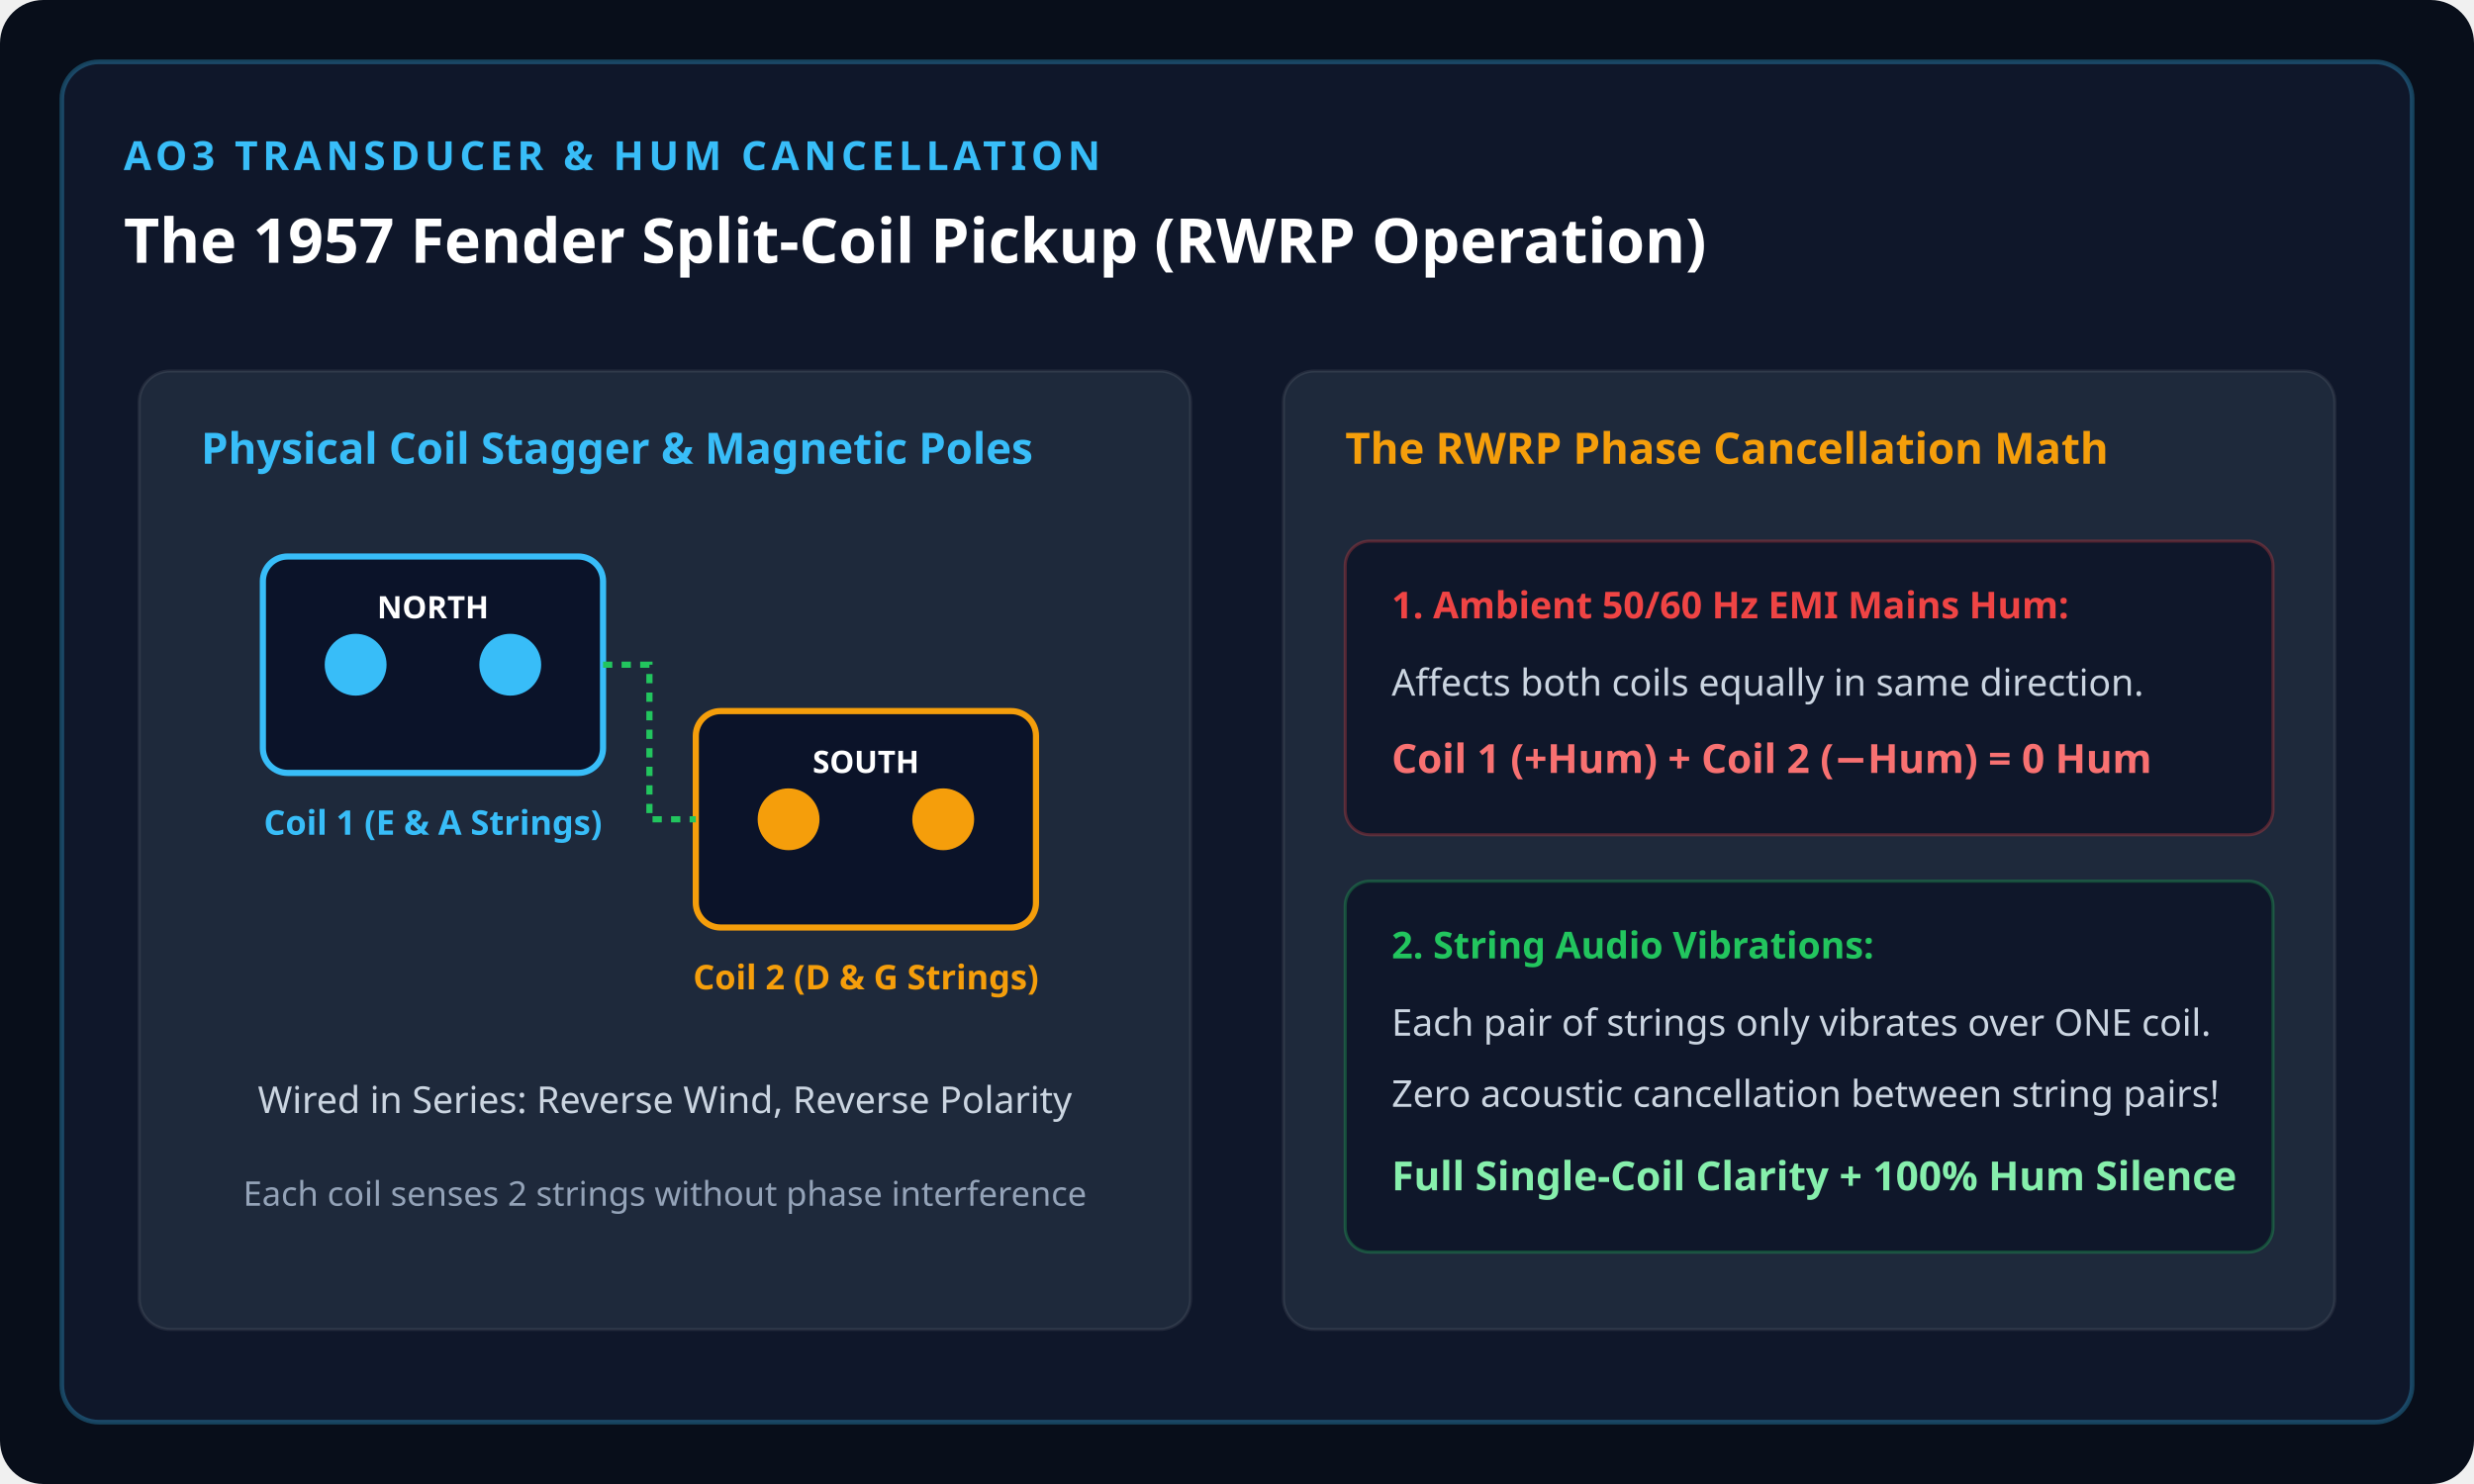
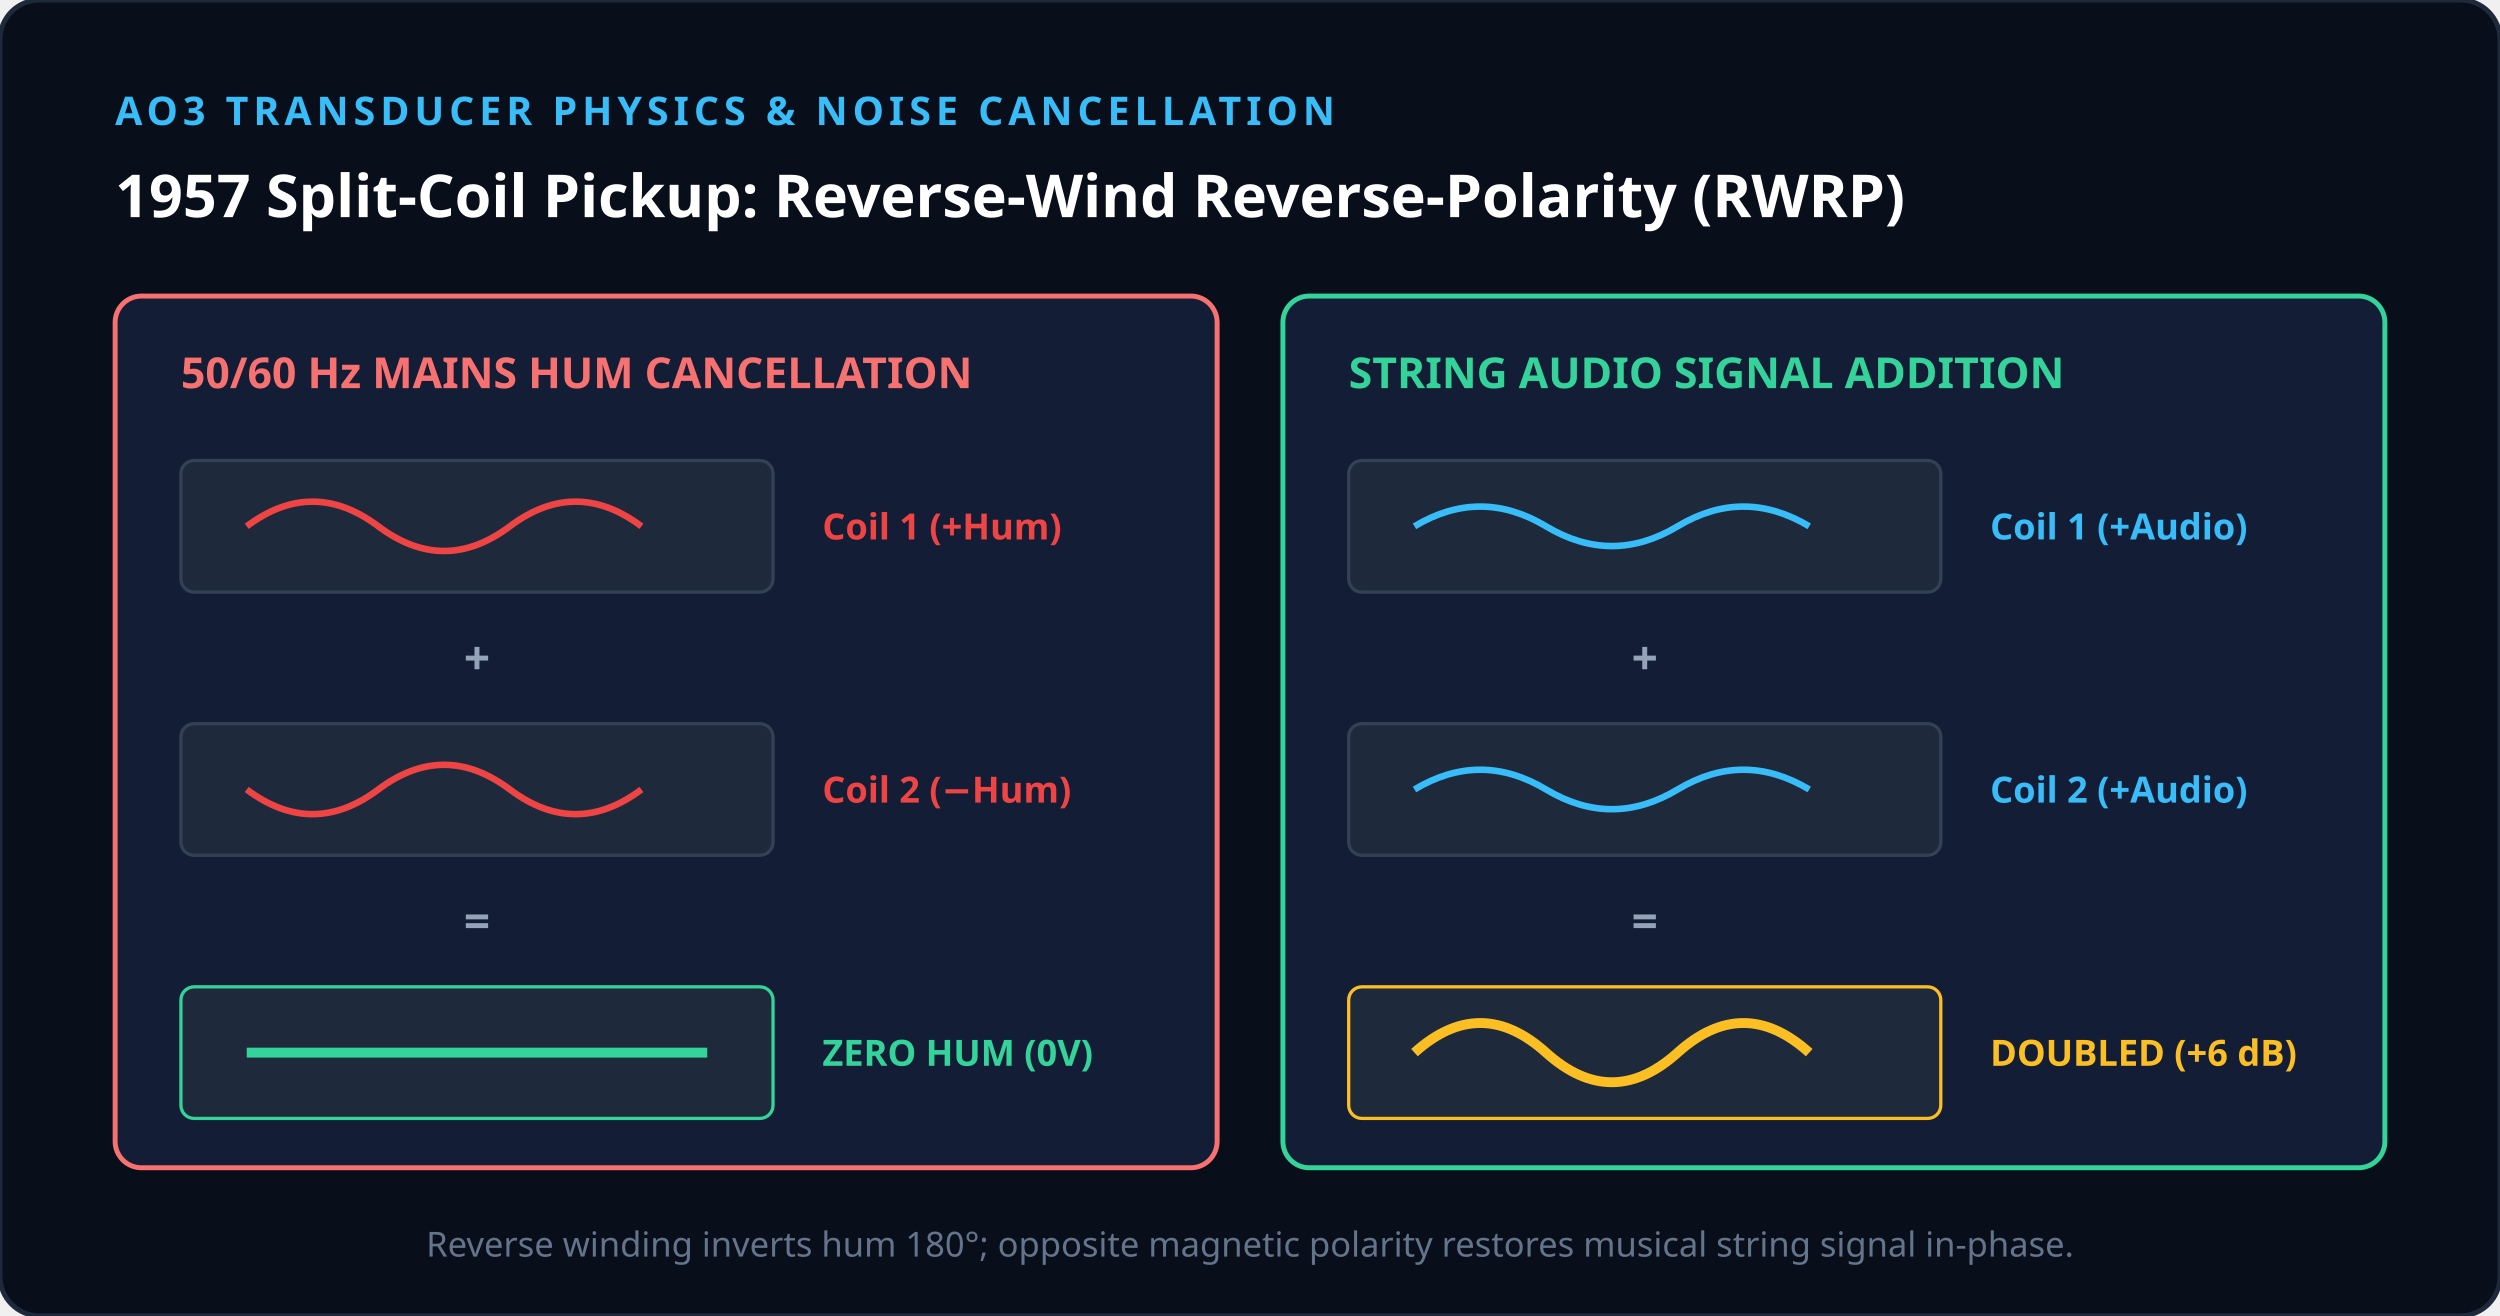
- <svg xmlns="http://www.w3.org/2000/svg" viewBox="0 0 800 480" width="100%" height="100%">
-   <rect width="800" height="480" fill="#080e1a" rx="14" />
-   <rect x="20" y="20" width="760" height="440" fill="#0f172a" stroke="rgba(56,189,248,0.3)" stroke-width="1.5" rx="12" />
-   <text x="40" y="55" fill="#38bdf8" font-family="system-ui, sans-serif" font-size="13" font-weight="800" letter-spacing="1.5">AO3 TRANSDUCER &amp; HUM CANCELLATION</text>
-   <text x="40" y="85" fill="#ffffff" font-family="system-ui, sans-serif" font-size="20" font-weight="900">The 1957 Fender Split-Coil Pickup (RWRP Operation)</text>
-   <g transform="translate(45, 120)">
-     <rect x="0" y="0" width="340" height="310" fill="#1e293b" rx="10" stroke="rgba(255,255,255,0.08)" />
-     <text x="20" y="30" fill="#38bdf8" font-family="system-ui, sans-serif" font-size="14" font-weight="800">Physical Coil Stagger &amp; Magnetic Poles</text>
-     <rect x="40" y="60" width="110" height="70" fill="#0b1329" rx="8" stroke="#38bdf8" stroke-width="2" />
-     <circle cx="70" cy="95" r="10" fill="#38bdf8" />
-     <circle cx="120" cy="95" r="10" fill="#38bdf8" />
-     <text x="95" y="80" fill="#ffffff" font-family="system-ui, sans-serif" font-size="10" font-weight="800" text-anchor="middle">NORTH</text>
-     <text x="95" y="150" fill="#38bdf8" font-family="system-ui, sans-serif" font-size="11" font-weight="700" text-anchor="middle">Coil 1 (E &amp; A Strings)</text>
-     <rect x="180" y="110" width="110" height="70" fill="#0b1329" rx="8" stroke="#f59e0b" stroke-width="2" />
-     <circle cx="210" cy="145" r="10" fill="#f59e0b" />
-     <circle cx="260" cy="145" r="10" fill="#f59e0b" />
-     <text x="235" y="130" fill="#ffffff" font-family="system-ui, sans-serif" font-size="10" font-weight="800" text-anchor="middle">SOUTH</text>
-     <text x="235" y="200" fill="#f59e0b" font-family="system-ui, sans-serif" font-size="11" font-weight="700" text-anchor="middle">Coil 2 (D &amp; G Strings)</text>
-     <path d="M 150,95 L 165,95 L 165,145 L 180,145" fill="none" stroke="#22c55e" stroke-width="2" stroke-dasharray="3 3" />
-     <text x="170" y="240" fill="#cbd5e1" font-family="system-ui, sans-serif" font-size="12" text-anchor="middle">Wired in Series: Reverse Wind, Reverse Polarity</text>
-     <text x="170" y="270" fill="#94a3b8" font-family="system-ui, sans-serif" font-size="11" text-anchor="middle">Each coil senses 2 strings without phase interference</text>
+ <svg xmlns="http://www.w3.org/2000/svg" viewBox="0 0 760 400" width="100%" height="100%">
+   <rect width="760" height="400" rx="12" fill="#080e1a" stroke="#1e293b" stroke-width="1.5" />
+   <text x="35" y="38" fill="#38bdf8" font-family="system-ui, sans-serif" font-size="12" font-weight="800" letter-spacing="1.5">AO3 TRANSDUCER PHYSICS &amp; NOISE CANCELLATION</text>
+   <text x="35" y="66" fill="#ffffff" font-family="system-ui, sans-serif" font-size="18" font-weight="900">1957 Split-Coil Pickup: Reverse-Wind Reverse-Polarity (RWRP)</text>
+   <g transform="translate(35, 90)">
+     <rect width="335" height="265" rx="8" fill="#131e36" stroke="#f87171" stroke-width="1.5" />
+     <text x="20" y="28" fill="#f87171" font-family="system-ui, sans-serif" font-size="13" font-weight="800">50/60 Hz MAINS HUM CANCELLATION</text>
+     <g transform="translate(20, 50)">
+       <rect width="180" height="40" rx="4" fill="#1e293b" stroke="#334155" />
+       <path d="M 20 20 Q 40 5 60 20 T 100 20 T 140 20" fill="none" stroke="#ef4444" stroke-width="2" />
+       <text x="195" y="24" fill="#ef4444" font-family="system-ui, sans-serif" font-size="11" font-weight="700">Coil 1 (+Hum)</text>
+     </g>
+     <text x="110" y="115" fill="#94a3b8" font-family="system-ui, sans-serif" font-size="14" font-weight="800" text-anchor="middle">+</text>
+     <g transform="translate(20, 130)">
+       <rect width="180" height="40" rx="4" fill="#1e293b" stroke="#334155" />
+       <path d="M 20 20 Q 40 35 60 20 T 100 20 T 140 20" fill="none" stroke="#ef4444" stroke-width="2" />
+       <text x="195" y="24" fill="#ef4444" font-family="system-ui, sans-serif" font-size="11" font-weight="700">Coil 2 (−Hum)</text>
+     </g>
+     <text x="110" y="195" fill="#94a3b8" font-family="system-ui, sans-serif" font-size="14" font-weight="800" text-anchor="middle">=</text>
+     <g transform="translate(20, 210)">
+       <rect width="180" height="40" rx="4" fill="#1e293b" stroke="#34d399" />
+       <line x1="20" y1="20" x2="160" y2="20" stroke="#34d399" stroke-width="3" />
+       <text x="195" y="24" fill="#34d399" font-family="system-ui, sans-serif" font-size="11" font-weight="800">ZERO HUM (0V)</text>
+     </g>
  </g>
-   <g transform="translate(415, 120)">
-     <rect x="0" y="0" width="340" height="310" fill="#1e293b" rx="10" stroke="rgba(255,255,255,0.08)" />
-     <text x="20" y="30" fill="#f59e0b" font-family="system-ui, sans-serif" font-size="14" font-weight="800">The RWRP Phase Cancellation Math</text>
-     <rect x="20" y="55" width="300" height="95" fill="#0f172a" rx="8" stroke="rgba(239,68,68,0.3)" />
-     <text x="35" y="80" fill="#ef4444" font-family="system-ui, sans-serif" font-size="12" font-weight="800">1. Ambient 50/60 Hz EMI Mains Hum:</text>
-     <text x="35" y="105" fill="#cbd5e1" font-family="system-ui, sans-serif" font-size="12">Affects both coils equally in same direction.</text>
-     <text x="35" y="130" fill="#f87171" font-family="system-ui, sans-serif" font-size="13" font-weight="900">Coil 1 (+Hum) + Coil 2 (−Hum) = 0 Hum</text>
-     <rect x="20" y="165" width="300" height="120" fill="#0f172a" rx="8" stroke="rgba(34,197,94,0.3)" />
-     <text x="35" y="190" fill="#22c55e" font-family="system-ui, sans-serif" font-size="12" font-weight="800">2. String Audio Vibrations:</text>
-     <text x="35" y="215" fill="#cbd5e1" font-family="system-ui, sans-serif" font-size="12">Each pair of strings only vibrates over ONE coil.</text>
-     <text x="35" y="238" fill="#cbd5e1" font-family="system-ui, sans-serif" font-size="12">Zero acoustic cancellation between string pairs!</text>
-     <text x="35" y="265" fill="#86efac" font-family="system-ui, sans-serif" font-size="13" font-weight="900">Full Single-Coil Clarity + 100% Hum Silence</text>
+   <g transform="translate(390, 90)">
+     <rect width="335" height="265" rx="8" fill="#131e36" stroke="#34d399" stroke-width="1.5" />
+     <text x="20" y="28" fill="#34d399" font-family="system-ui, sans-serif" font-size="13" font-weight="800">STRING AUDIO SIGNAL ADDITION</text>
+     <g transform="translate(20, 50)">
+       <rect width="180" height="40" rx="4" fill="#1e293b" stroke="#334155" />
+       <path d="M 20 20 Q 40 8 60 20 T 100 20 T 140 20" fill="none" stroke="#38bdf8" stroke-width="2" />
+       <text x="195" y="24" fill="#38bdf8" font-family="system-ui, sans-serif" font-size="11" font-weight="700">Coil 1 (+Audio)</text>
+     </g>
+     <text x="110" y="115" fill="#94a3b8" font-family="system-ui, sans-serif" font-size="14" font-weight="800" text-anchor="middle">+</text>
+     <g transform="translate(20, 130)">
+       <rect width="180" height="40" rx="4" fill="#1e293b" stroke="#334155" />
+       <path d="M 20 20 Q 40 8 60 20 T 100 20 T 140 20" fill="none" stroke="#38bdf8" stroke-width="2" />
+       <text x="195" y="24" fill="#38bdf8" font-family="system-ui, sans-serif" font-size="11" font-weight="700">Coil 2 (+Audio)</text>
+     </g>
+     <text x="110" y="195" fill="#94a3b8" font-family="system-ui, sans-serif" font-size="14" font-weight="800" text-anchor="middle">=</text>
+     <g transform="translate(20, 210)">
+       <rect width="180" height="40" rx="4" fill="#1e293b" stroke="#fbbf24" />
+       <path d="M 20 20 Q 40 2 60 20 T 100 20 T 140 20" fill="none" stroke="#fbbf24" stroke-width="3" />
+       <text x="195" y="24" fill="#fbbf24" font-family="system-ui, sans-serif" font-size="11" font-weight="800">DOUBLED (+6 dB)</text>
+     </g>
  </g>
+   <text x="380" y="382" fill="#64748b" font-family="system-ui, sans-serif" font-size="10.5" text-anchor="middle">Reverse winding inverts hum 180°; opposite magnetic polarity restores musical string signal in-phase.</text>
</svg>
